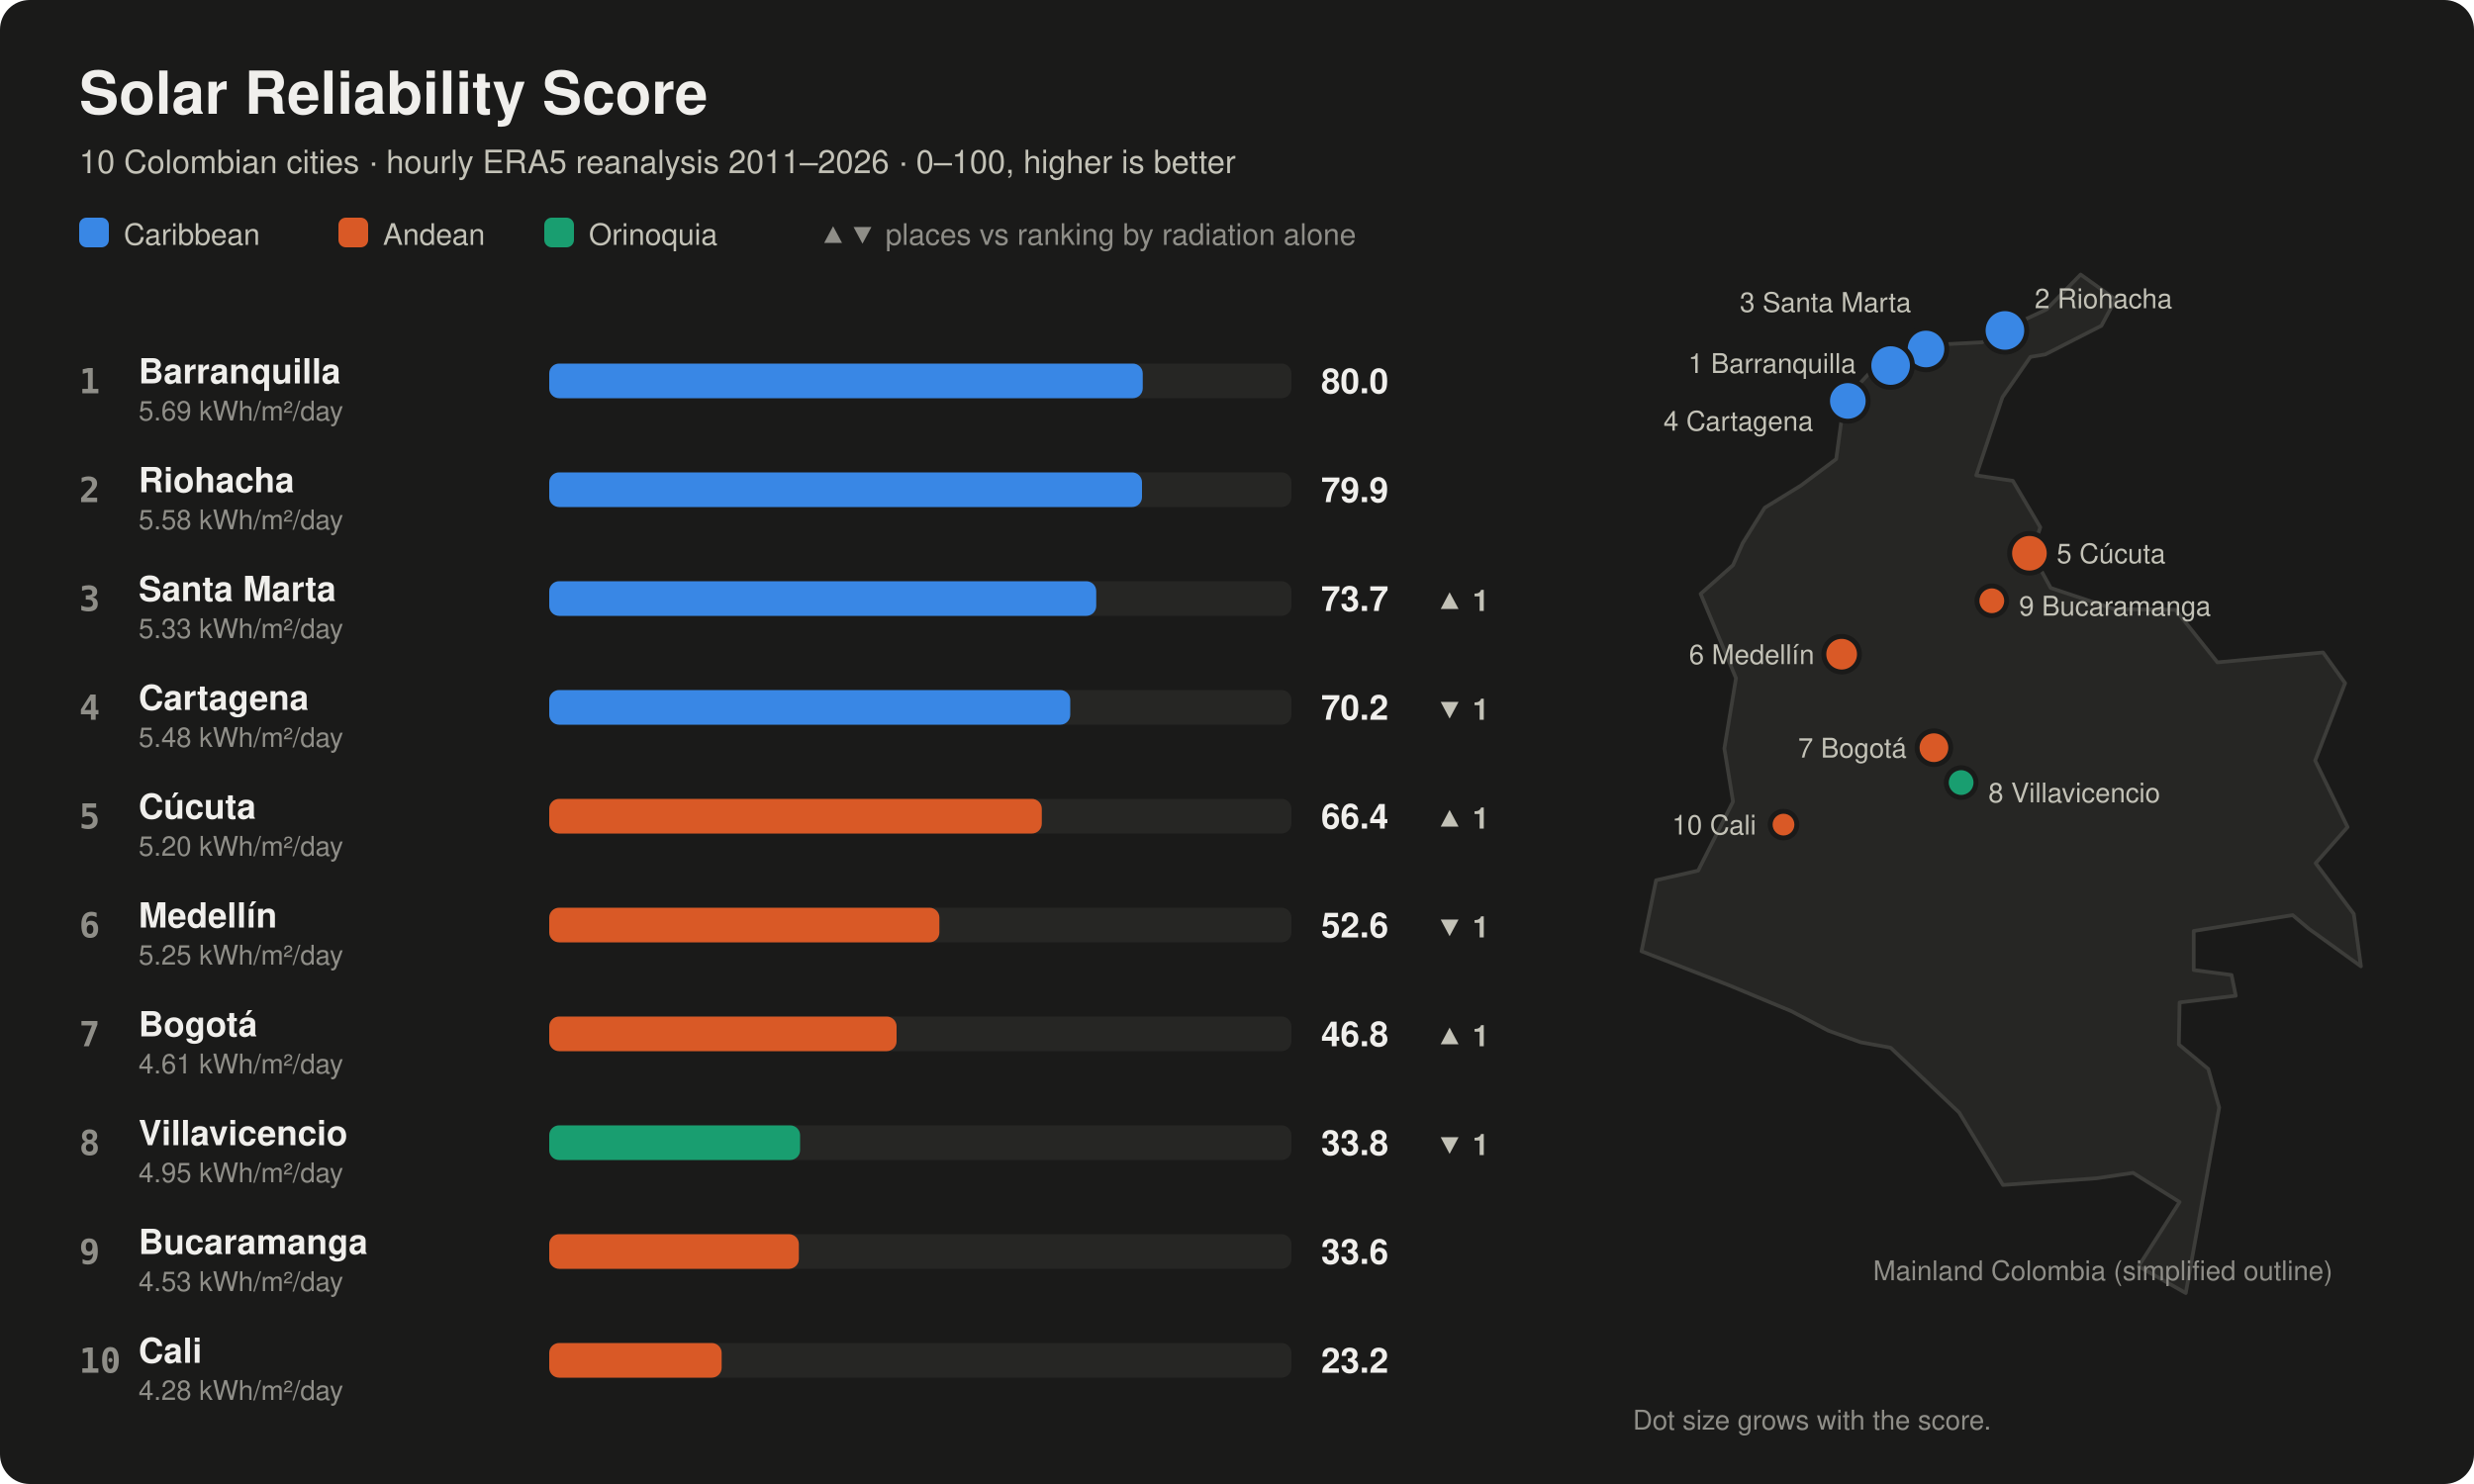
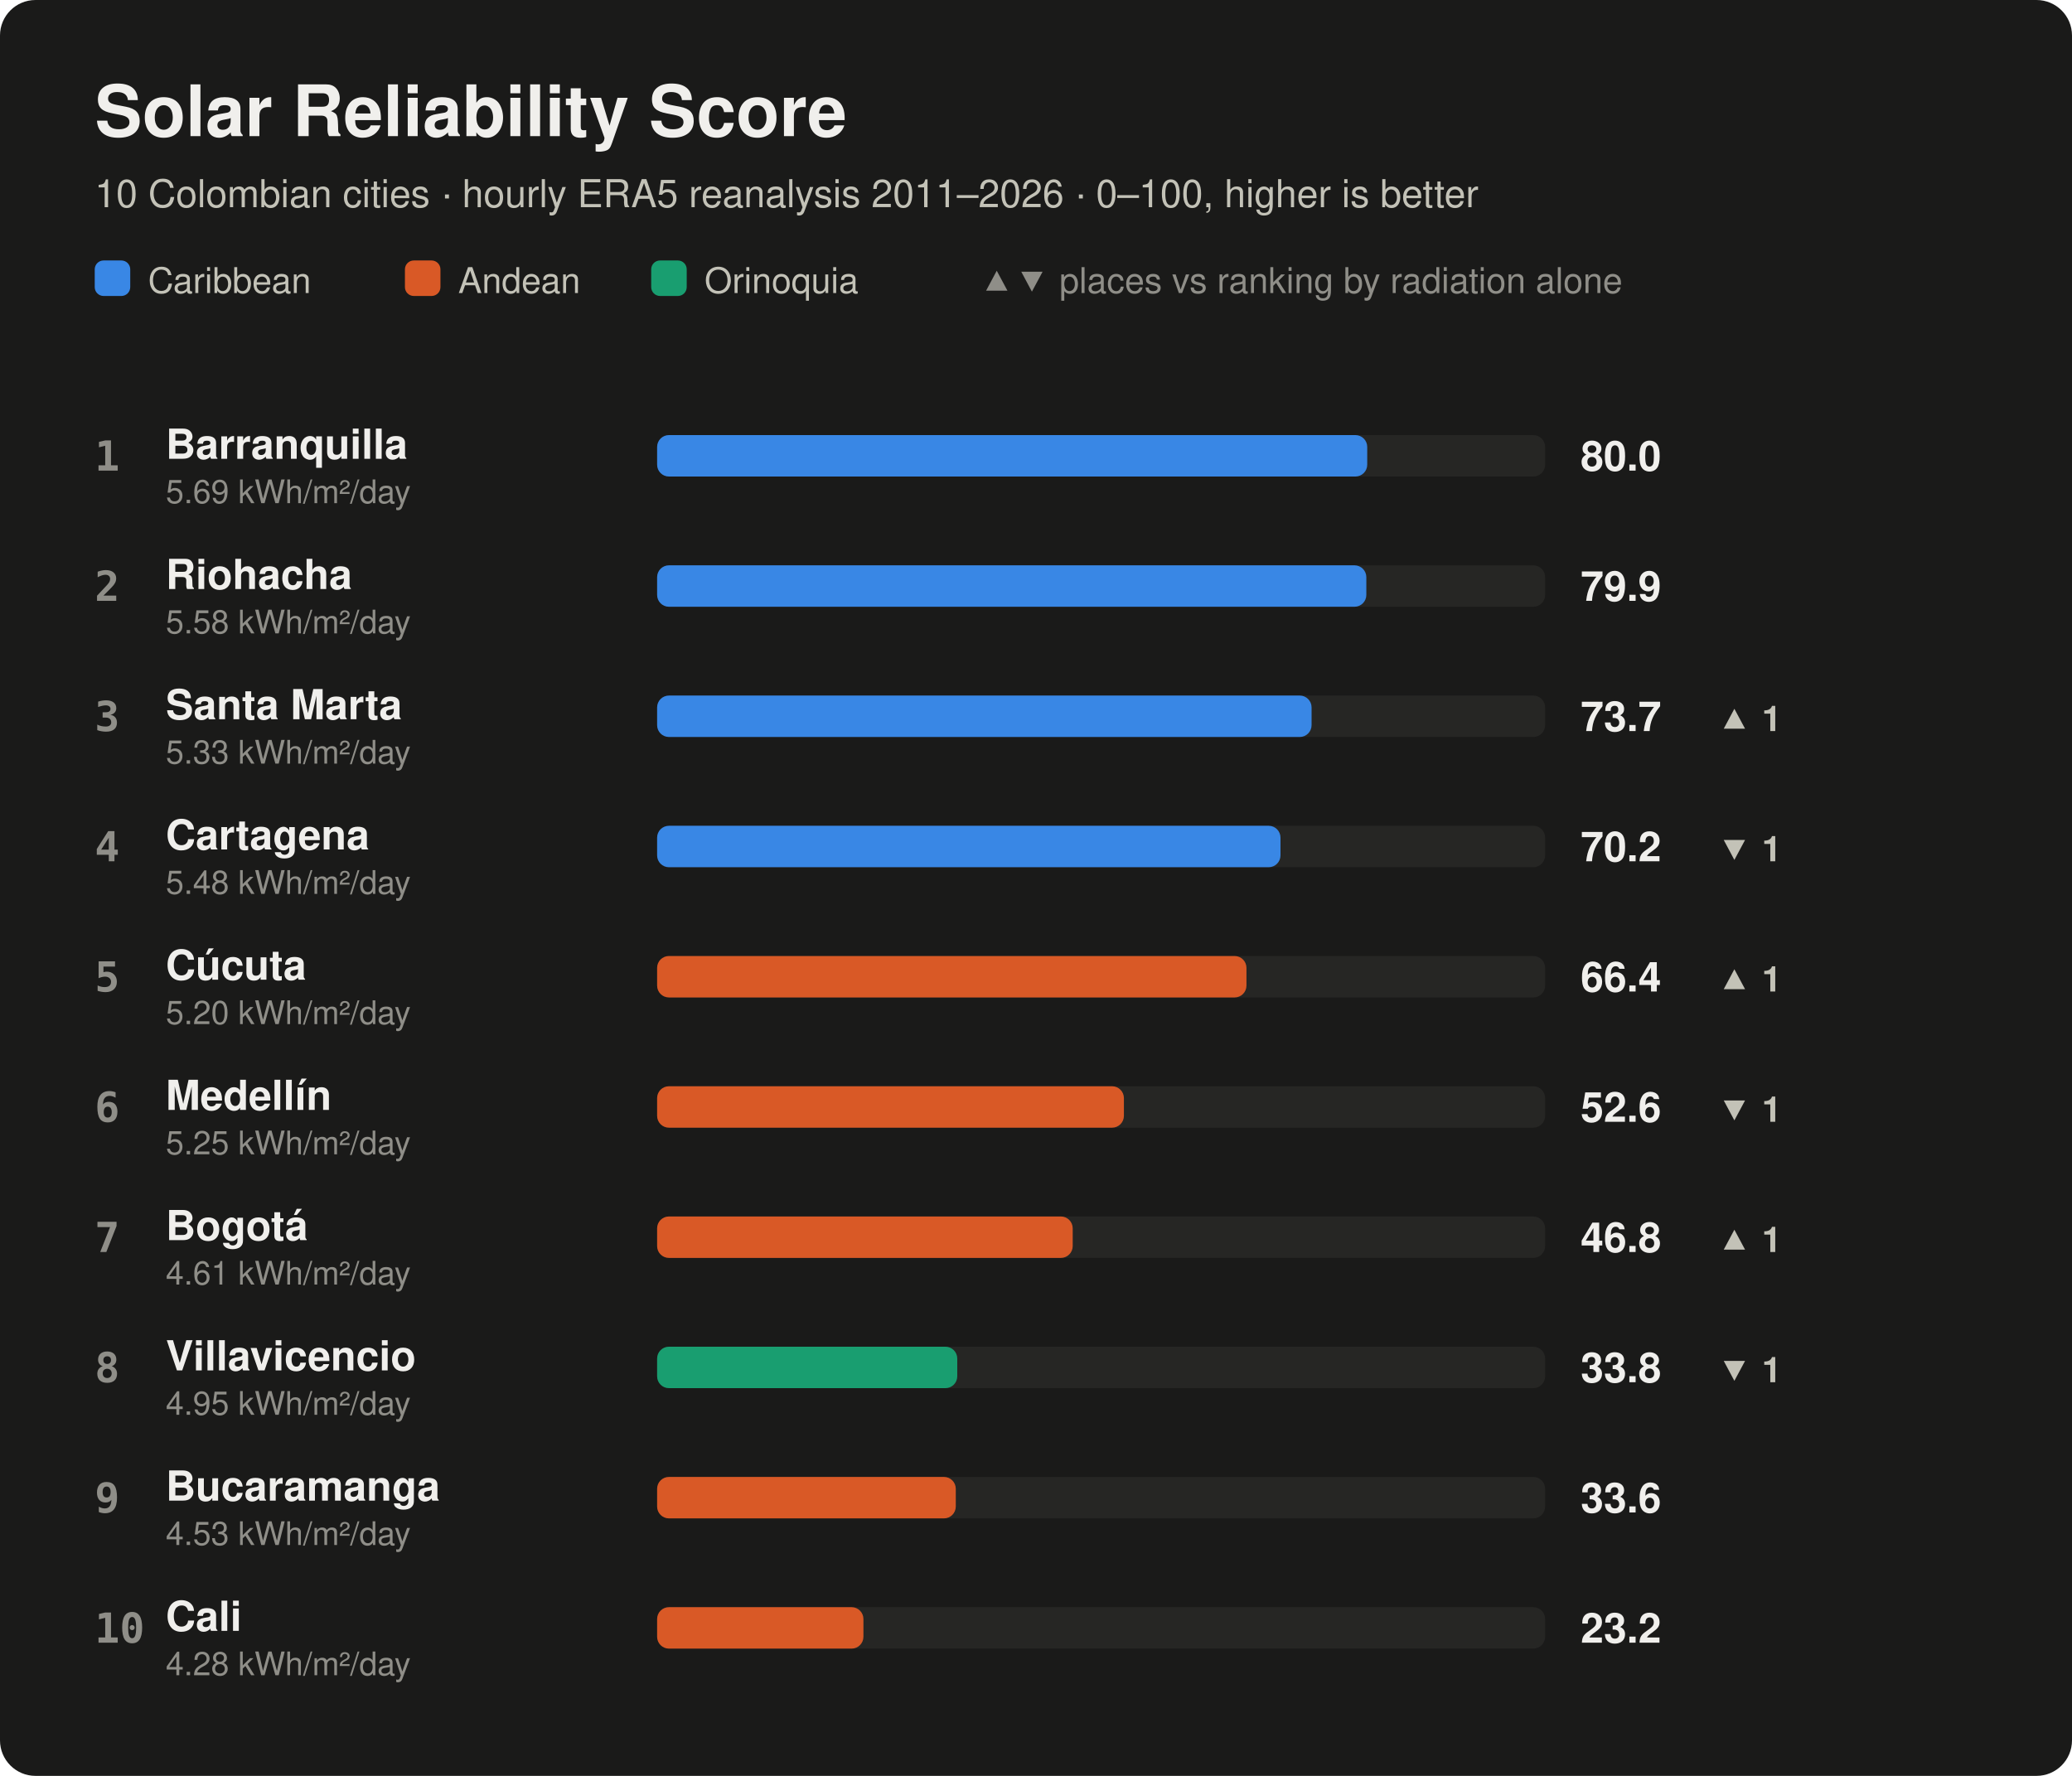
- <svg xmlns="http://www.w3.org/2000/svg" width="1000" height="600" viewBox="0 0 1000 600" role="img" aria-label="Solar Reliability Score ranking of 10 Colombian cities">
-   <rect width="1000" height="600" rx="12" fill="#1a1a19" />
+ <svg xmlns="http://www.w3.org/2000/svg" width="700" height="600" viewBox="0 0 700 600" role="img" aria-label="Solar Reliability Score ranking of 10 Colombian cities">
+   <rect width="700" height="600" rx="12" fill="#1a1a19" />
  <text x="32.0" y="46.0" font-family="-apple-system, BlinkMacSystemFont, 'Segoe UI', Helvetica, Arial, sans-serif" font-size="24" font-weight="700" fill="#f0efec" text-anchor="start">Solar Reliability Score</text>
  <text x="32.0" y="70.0" font-family="-apple-system, BlinkMacSystemFont, 'Segoe UI', Helvetica, Arial, sans-serif" font-size="13" font-weight="400" fill="#c3c2b7" text-anchor="start">10 Colombian cities · hourly ERA5 reanalysis 2011–2026 · 0–100, higher is better</text>
  <rect x="32" y="88" width="12" height="12" rx="3" fill="#3987e5" />
  <text x="50.0" y="99.0" font-family="-apple-system, BlinkMacSystemFont, 'Segoe UI', Helvetica, Arial, sans-serif" font-size="12" font-weight="400" fill="#c3c2b7" text-anchor="start">Caribbean</text>
  <rect x="136.8" y="88" width="12" height="12" rx="3" fill="#d95926" />
  <text x="154.8" y="99.0" font-family="-apple-system, BlinkMacSystemFont, 'Segoe UI', Helvetica, Arial, sans-serif" font-size="12" font-weight="400" fill="#c3c2b7" text-anchor="start">Andean</text>
  <rect x="220.0" y="88" width="12" height="12" rx="3" fill="#199e70" />
  <text x="238.0" y="99.0" font-family="-apple-system, BlinkMacSystemFont, 'Segoe UI', Helvetica, Arial, sans-serif" font-size="12" font-weight="400" fill="#c3c2b7" text-anchor="start">Orinoquia</text>
  <text x="330.8" y="99.0" font-family="-apple-system, BlinkMacSystemFont, 'Segoe UI', Helvetica, Arial, sans-serif" font-size="12" font-weight="400" fill="#8f8e88" text-anchor="start">▲▼ places vs ranking by radiation alone</text>
  <text x="32.0" y="159.0" font-family="ui-monospace, SFMono-Regular, Menlo, Consolas, monospace" font-size="14" font-weight="600" fill="#8f8e88" text-anchor="start">1</text>
  <text x="56.0" y="155.0" font-family="-apple-system, BlinkMacSystemFont, 'Segoe UI', Helvetica, Arial, sans-serif" font-size="14" font-weight="600" fill="#f0efec" text-anchor="start">Barranquilla</text>
  <text x="56.0" y="170.0" font-family="-apple-system, BlinkMacSystemFont, 'Segoe UI', Helvetica, Arial, sans-serif" font-size="11" font-weight="400" fill="#8f8e88" text-anchor="start">5.69 kWh/m²/day</text>
  <rect x="222" y="147.0" width="300" height="14" rx="4" fill="#262624" />
  <rect x="222" y="147.0" width="239.9" height="14" rx="4" fill="#3987e5" />
  <text x="534.0" y="159.0" font-family="-apple-system, BlinkMacSystemFont, 'Segoe UI', Helvetica, Arial, sans-serif" font-size="14" font-weight="600" fill="#f0efec" text-anchor="start">80.0</text>
  <text x="32.0" y="203.0" font-family="ui-monospace, SFMono-Regular, Menlo, Consolas, monospace" font-size="14" font-weight="600" fill="#8f8e88" text-anchor="start">2</text>
  <text x="56.0" y="199.0" font-family="-apple-system, BlinkMacSystemFont, 'Segoe UI', Helvetica, Arial, sans-serif" font-size="14" font-weight="600" fill="#f0efec" text-anchor="start">Riohacha</text>
  <text x="56.0" y="214.0" font-family="-apple-system, BlinkMacSystemFont, 'Segoe UI', Helvetica, Arial, sans-serif" font-size="11" font-weight="400" fill="#8f8e88" text-anchor="start">5.58 kWh/m²/day</text>
  <rect x="222" y="191.0" width="300" height="14" rx="4" fill="#262624" />
  <rect x="222" y="191.0" width="239.6" height="14" rx="4" fill="#3987e5" />
  <text x="534.0" y="203.0" font-family="-apple-system, BlinkMacSystemFont, 'Segoe UI', Helvetica, Arial, sans-serif" font-size="14" font-weight="600" fill="#f0efec" text-anchor="start">79.9</text>
  <text x="32.0" y="247.0" font-family="ui-monospace, SFMono-Regular, Menlo, Consolas, monospace" font-size="14" font-weight="600" fill="#8f8e88" text-anchor="start">3</text>
  <text x="56.0" y="243.0" font-family="-apple-system, BlinkMacSystemFont, 'Segoe UI', Helvetica, Arial, sans-serif" font-size="14" font-weight="600" fill="#f0efec" text-anchor="start">Santa Marta</text>
  <text x="56.0" y="258.0" font-family="-apple-system, BlinkMacSystemFont, 'Segoe UI', Helvetica, Arial, sans-serif" font-size="11" font-weight="400" fill="#8f8e88" text-anchor="start">5.33 kWh/m²/day</text>
  <rect x="222" y="235.0" width="300" height="14" rx="4" fill="#262624" />
  <rect x="222" y="235.0" width="221.1" height="14" rx="4" fill="#3987e5" />
  <text x="534.0" y="247.0" font-family="-apple-system, BlinkMacSystemFont, 'Segoe UI', Helvetica, Arial, sans-serif" font-size="14" font-weight="600" fill="#f0efec" text-anchor="start">73.7</text>
  <text x="580.0" y="247.0" font-family="-apple-system, BlinkMacSystemFont, 'Segoe UI', Helvetica, Arial, sans-serif" font-size="12" font-weight="600" fill="#c3c2b7" text-anchor="start">▲ 1</text>
  <text x="32.0" y="291.0" font-family="ui-monospace, SFMono-Regular, Menlo, Consolas, monospace" font-size="14" font-weight="600" fill="#8f8e88" text-anchor="start">4</text>
  <text x="56.0" y="287.0" font-family="-apple-system, BlinkMacSystemFont, 'Segoe UI', Helvetica, Arial, sans-serif" font-size="14" font-weight="600" fill="#f0efec" text-anchor="start">Cartagena</text>
  <text x="56.0" y="302.0" font-family="-apple-system, BlinkMacSystemFont, 'Segoe UI', Helvetica, Arial, sans-serif" font-size="11" font-weight="400" fill="#8f8e88" text-anchor="start">5.48 kWh/m²/day</text>
  <rect x="222" y="279.0" width="300" height="14" rx="4" fill="#262624" />
  <rect x="222" y="279.0" width="210.6" height="14" rx="4" fill="#3987e5" />
  <text x="534.0" y="291.0" font-family="-apple-system, BlinkMacSystemFont, 'Segoe UI', Helvetica, Arial, sans-serif" font-size="14" font-weight="600" fill="#f0efec" text-anchor="start">70.2</text>
  <text x="580.0" y="291.0" font-family="-apple-system, BlinkMacSystemFont, 'Segoe UI', Helvetica, Arial, sans-serif" font-size="12" font-weight="600" fill="#c3c2b7" text-anchor="start">▼ 1</text>
  <text x="32.0" y="335.0" font-family="ui-monospace, SFMono-Regular, Menlo, Consolas, monospace" font-size="14" font-weight="600" fill="#8f8e88" text-anchor="start">5</text>
  <text x="56.0" y="331.0" font-family="-apple-system, BlinkMacSystemFont, 'Segoe UI', Helvetica, Arial, sans-serif" font-size="14" font-weight="600" fill="#f0efec" text-anchor="start">Cúcuta</text>
  <text x="56.0" y="346.0" font-family="-apple-system, BlinkMacSystemFont, 'Segoe UI', Helvetica, Arial, sans-serif" font-size="11" font-weight="400" fill="#8f8e88" text-anchor="start">5.20 kWh/m²/day</text>
  <rect x="222" y="323.0" width="300" height="14" rx="4" fill="#262624" />
  <rect x="222" y="323.0" width="199.1" height="14" rx="4" fill="#d95926" />
  <text x="534.0" y="335.0" font-family="-apple-system, BlinkMacSystemFont, 'Segoe UI', Helvetica, Arial, sans-serif" font-size="14" font-weight="600" fill="#f0efec" text-anchor="start">66.4</text>
  <text x="580.0" y="335.0" font-family="-apple-system, BlinkMacSystemFont, 'Segoe UI', Helvetica, Arial, sans-serif" font-size="12" font-weight="600" fill="#c3c2b7" text-anchor="start">▲ 1</text>
  <text x="32.0" y="379.0" font-family="ui-monospace, SFMono-Regular, Menlo, Consolas, monospace" font-size="14" font-weight="600" fill="#8f8e88" text-anchor="start">6</text>
  <text x="56.0" y="375.0" font-family="-apple-system, BlinkMacSystemFont, 'Segoe UI', Helvetica, Arial, sans-serif" font-size="14" font-weight="600" fill="#f0efec" text-anchor="start">Medellín</text>
  <text x="56.0" y="390.0" font-family="-apple-system, BlinkMacSystemFont, 'Segoe UI', Helvetica, Arial, sans-serif" font-size="11" font-weight="400" fill="#8f8e88" text-anchor="start">5.25 kWh/m²/day</text>
  <rect x="222" y="367.0" width="300" height="14" rx="4" fill="#262624" />
  <rect x="222" y="367.0" width="157.7" height="14" rx="4" fill="#d95926" />
  <text x="534.0" y="379.0" font-family="-apple-system, BlinkMacSystemFont, 'Segoe UI', Helvetica, Arial, sans-serif" font-size="14" font-weight="600" fill="#f0efec" text-anchor="start">52.6</text>
  <text x="580.0" y="379.0" font-family="-apple-system, BlinkMacSystemFont, 'Segoe UI', Helvetica, Arial, sans-serif" font-size="12" font-weight="600" fill="#c3c2b7" text-anchor="start">▼ 1</text>
  <text x="32.0" y="423.0" font-family="ui-monospace, SFMono-Regular, Menlo, Consolas, monospace" font-size="14" font-weight="600" fill="#8f8e88" text-anchor="start">7</text>
  <text x="56.0" y="419.0" font-family="-apple-system, BlinkMacSystemFont, 'Segoe UI', Helvetica, Arial, sans-serif" font-size="14" font-weight="600" fill="#f0efec" text-anchor="start">Bogotá</text>
  <text x="56.0" y="434.0" font-family="-apple-system, BlinkMacSystemFont, 'Segoe UI', Helvetica, Arial, sans-serif" font-size="11" font-weight="400" fill="#8f8e88" text-anchor="start">4.61 kWh/m²/day</text>
  <rect x="222" y="411.0" width="300" height="14" rx="4" fill="#262624" />
  <rect x="222" y="411.0" width="140.4" height="14" rx="4" fill="#d95926" />
  <text x="534.0" y="423.0" font-family="-apple-system, BlinkMacSystemFont, 'Segoe UI', Helvetica, Arial, sans-serif" font-size="14" font-weight="600" fill="#f0efec" text-anchor="start">46.8</text>
  <text x="580.0" y="423.0" font-family="-apple-system, BlinkMacSystemFont, 'Segoe UI', Helvetica, Arial, sans-serif" font-size="12" font-weight="600" fill="#c3c2b7" text-anchor="start">▲ 1</text>
  <text x="32.0" y="467.0" font-family="ui-monospace, SFMono-Regular, Menlo, Consolas, monospace" font-size="14" font-weight="600" fill="#8f8e88" text-anchor="start">8</text>
  <text x="56.0" y="463.0" font-family="-apple-system, BlinkMacSystemFont, 'Segoe UI', Helvetica, Arial, sans-serif" font-size="14" font-weight="600" fill="#f0efec" text-anchor="start">Villavicencio</text>
  <text x="56.0" y="478.0" font-family="-apple-system, BlinkMacSystemFont, 'Segoe UI', Helvetica, Arial, sans-serif" font-size="11" font-weight="400" fill="#8f8e88" text-anchor="start">4.95 kWh/m²/day</text>
  <rect x="222" y="455.0" width="300" height="14" rx="4" fill="#262624" />
  <rect x="222" y="455.0" width="101.4" height="14" rx="4" fill="#199e70" />
  <text x="534.0" y="467.0" font-family="-apple-system, BlinkMacSystemFont, 'Segoe UI', Helvetica, Arial, sans-serif" font-size="14" font-weight="600" fill="#f0efec" text-anchor="start">33.8</text>
  <text x="580.0" y="467.0" font-family="-apple-system, BlinkMacSystemFont, 'Segoe UI', Helvetica, Arial, sans-serif" font-size="12" font-weight="600" fill="#c3c2b7" text-anchor="start">▼ 1</text>
  <text x="32.0" y="511.0" font-family="ui-monospace, SFMono-Regular, Menlo, Consolas, monospace" font-size="14" font-weight="600" fill="#8f8e88" text-anchor="start">9</text>
  <text x="56.0" y="507.0" font-family="-apple-system, BlinkMacSystemFont, 'Segoe UI', Helvetica, Arial, sans-serif" font-size="14" font-weight="600" fill="#f0efec" text-anchor="start">Bucaramanga</text>
  <text x="56.0" y="522.0" font-family="-apple-system, BlinkMacSystemFont, 'Segoe UI', Helvetica, Arial, sans-serif" font-size="11" font-weight="400" fill="#8f8e88" text-anchor="start">4.53 kWh/m²/day</text>
  <rect x="222" y="499.0" width="300" height="14" rx="4" fill="#262624" />
  <rect x="222" y="499.0" width="100.9" height="14" rx="4" fill="#d95926" />
  <text x="534.0" y="511.0" font-family="-apple-system, BlinkMacSystemFont, 'Segoe UI', Helvetica, Arial, sans-serif" font-size="14" font-weight="600" fill="#f0efec" text-anchor="start">33.6</text>
  <text x="32.0" y="555.0" font-family="ui-monospace, SFMono-Regular, Menlo, Consolas, monospace" font-size="14" font-weight="600" fill="#8f8e88" text-anchor="start">10</text>
  <text x="56.0" y="551.0" font-family="-apple-system, BlinkMacSystemFont, 'Segoe UI', Helvetica, Arial, sans-serif" font-size="14" font-weight="600" fill="#f0efec" text-anchor="start">Cali</text>
  <text x="56.0" y="566.0" font-family="-apple-system, BlinkMacSystemFont, 'Segoe UI', Helvetica, Arial, sans-serif" font-size="11" font-weight="400" fill="#8f8e88" text-anchor="start">4.28 kWh/m²/day</text>
  <rect x="222" y="543.0" width="300" height="14" rx="4" fill="#262624" />
  <rect x="222" y="543.0" width="69.7" height="14" rx="4" fill="#d95926" />
  <text x="534.0" y="555.0" font-family="-apple-system, BlinkMacSystemFont, 'Segoe UI', Helvetica, Arial, sans-serif" font-size="14" font-weight="600" fill="#f0efec" text-anchor="start">23.2</text>
-   <polygon points="841.0,111.0 855.1,121.1 849.4,131.7 826.7,143.3 820.7,144.3 809.4,160.6 798.8,192.2 813.6,194.4 824.7,213.2 821.2,223.6 828.9,237.7 854.6,246.3 879.3,246.5 896.3,267.8 939.0,263.8 947.9,276.2 935.8,307.5 948.9,334.4 936.0,349.0 951.4,369.5 954.3,390.7 933.1,375.4 926.7,370.0 886.7,376.4 886.7,392.2 902.0,394.2 903.7,402.6 881.0,405.3 880.7,422.3 892.6,432.2 897.0,447.8 883.5,522.8 864.4,512.0 881.0,486.0 862.2,474.2 847.4,476.4 809.6,479.1 791.9,449.8 764.2,423.6 752.1,421.4 739.0,416.7 724.0,408.8 699.0,398.4 663.5,384.6 669.4,355.9 686.4,352.0 700.5,324.1 697.0,302.6 701.7,274.2 687.4,240.1 700.5,228.5 704.4,219.6 713.3,205.3 728.1,196.2 742.2,185.6 745.4,161.9 757.8,148.5 778.0,139.6 801.2,138.4 813.1,131.7 827.2,125.1" fill="#262624" stroke="#3d3d3a" stroke-width="1.5" stroke-linejoin="round" />
-   <text x="850.0" y="517.6" font-family="-apple-system, BlinkMacSystemFont, 'Segoe UI', Helvetica, Arial, sans-serif" font-size="11" font-weight="400" fill="#8f8e88" text-anchor="middle">Mainland Colombia (simplified outline)</text>
-   <circle cx="720.9" cy="333.4" r="5.4" fill="#d95926" stroke="#1a1a19" stroke-width="2" />
-   <text x="709.9" y="337.4" font-family="-apple-system, BlinkMacSystemFont, 'Segoe UI', Helvetica, Arial, sans-serif" font-size="11" font-weight="500" fill="#c3c2b7" text-anchor="end">10 Cali</text>
-   <circle cx="805.1" cy="242.9" r="6.0" fill="#d95926" stroke="#1a1a19" stroke-width="2" />
-   <text x="816.1" y="248.9" font-family="-apple-system, BlinkMacSystemFont, 'Segoe UI', Helvetica, Arial, sans-serif" font-size="11" font-weight="500" fill="#c3c2b7" text-anchor="start">9 Bucaramanga</text>
-   <circle cx="792.7" cy="316.4" r="6.0" fill="#199e70" stroke="#1a1a19" stroke-width="2" />
-   <text x="803.7" y="324.4" font-family="-apple-system, BlinkMacSystemFont, 'Segoe UI', Helvetica, Arial, sans-serif" font-size="11" font-weight="500" fill="#c3c2b7" text-anchor="start">8 Villavicencio</text>
-   <circle cx="781.7" cy="302.3" r="6.8" fill="#d95926" stroke="#1a1a19" stroke-width="2" />
-   <text x="770.7" y="306.3" font-family="-apple-system, BlinkMacSystemFont, 'Segoe UI', Helvetica, Arial, sans-serif" font-size="11" font-weight="500" fill="#c3c2b7" text-anchor="end">7 Bogotá</text>
-   <circle cx="744.4" cy="264.5" r="7.2" fill="#d95926" stroke="#1a1a19" stroke-width="2" />
-   <text x="733.4" y="268.5" font-family="-apple-system, BlinkMacSystemFont, 'Segoe UI', Helvetica, Arial, sans-serif" font-size="11" font-weight="500" fill="#c3c2b7" text-anchor="end">6 Medellín</text>
-   <circle cx="820.3" cy="223.7" r="8.0" fill="#d95926" stroke="#1a1a19" stroke-width="2" />
-   <text x="831.3" y="227.7" font-family="-apple-system, BlinkMacSystemFont, 'Segoe UI', Helvetica, Arial, sans-serif" font-size="11" font-weight="500" fill="#c3c2b7" text-anchor="start">5 Cúcuta</text>
-   <circle cx="746.9" cy="162.1" r="8.2" fill="#3987e5" stroke="#1a1a19" stroke-width="2" />
-   <text x="732.9" y="174.1" font-family="-apple-system, BlinkMacSystemFont, 'Segoe UI', Helvetica, Arial, sans-serif" font-size="11" font-weight="500" fill="#c3c2b7" text-anchor="end">4 Cartagena</text>
-   <circle cx="778.5" cy="141.1" r="8.4" fill="#3987e5" stroke="#1a1a19" stroke-width="2" />
-   <text x="772.5" y="126.1" font-family="-apple-system, BlinkMacSystemFont, 'Segoe UI', Helvetica, Arial, sans-serif" font-size="11" font-weight="500" fill="#c3c2b7" text-anchor="end">3 Santa Marta</text>
-   <circle cx="810.4" cy="133.6" r="8.8" fill="#3987e5" stroke="#1a1a19" stroke-width="2" />
-   <text x="822.4" y="124.6" font-family="-apple-system, BlinkMacSystemFont, 'Segoe UI', Helvetica, Arial, sans-serif" font-size="11" font-weight="500" fill="#c3c2b7" text-anchor="start">2 Riohacha</text>
-   <circle cx="764.2" cy="147.8" r="8.8" fill="#3987e5" stroke="#1a1a19" stroke-width="2" />
-   <text x="750.2" y="150.8" font-family="-apple-system, BlinkMacSystemFont, 'Segoe UI', Helvetica, Arial, sans-serif" font-size="11" font-weight="500" fill="#c3c2b7" text-anchor="end">1 Barranquilla</text>
-   <text x="660.0" y="578.0" font-family="-apple-system, BlinkMacSystemFont, 'Segoe UI', Helvetica, Arial, sans-serif" font-size="11" font-weight="400" fill="#8f8e88" text-anchor="start">Dot size grows with the score.</text>
</svg>
